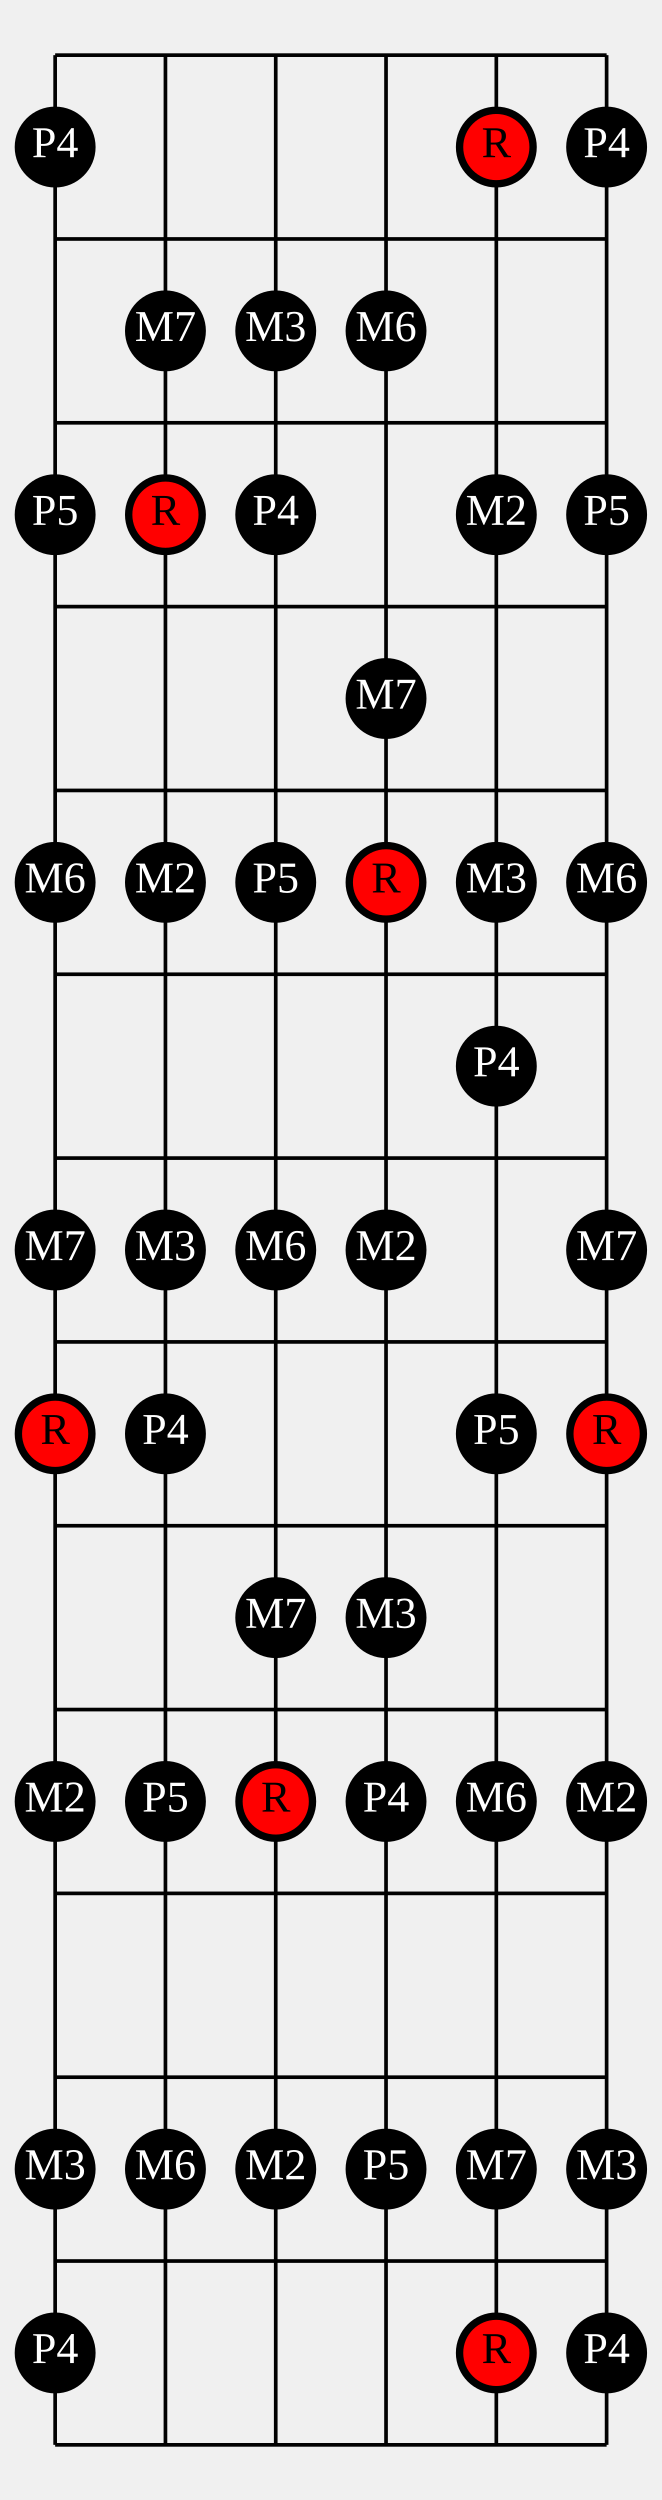
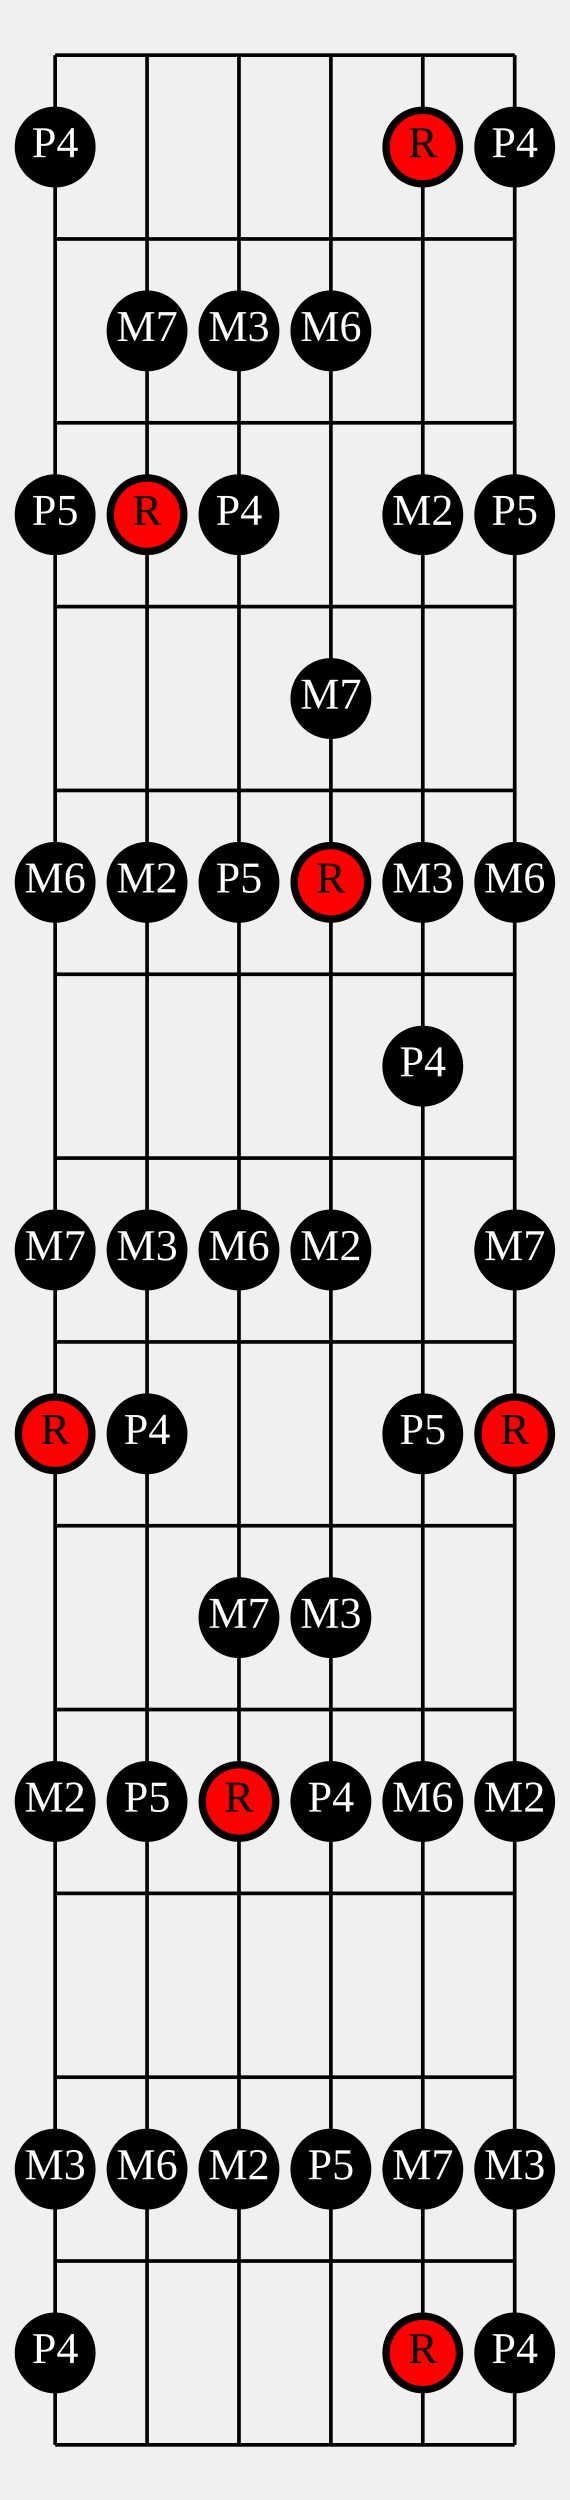
- <svg xmlns="http://www.w3.org/2000/svg" width="180.0" height="680" viewBox="0 0 180.0 680">
+ <svg xmlns="http://www.w3.org/2000/svg" width="155" height="680" viewBox="0 0 155 680">
  <defs>
</defs>
-   <path d="M15.0,15 L15.0,665" stroke="black" />
-   <path d="M45.0,15 L45.0,665" stroke="black" />
-   <path d="M75.0,15 L75.0,665" stroke="black" />
-   <path d="M105.0,15 L105.0,665" stroke="black" />
-   <path d="M135.0,15 L135.0,665" stroke="black" />
-   <path d="M165.0,15 L165.0,665" stroke="black" />
-   <path d="M15.0,15 L165.0,15" stroke="black" />
-   <path d="M15.0,65 L165.0,65" stroke="black" />
-   <path d="M15.0,115 L165.0,115" stroke="black" />
-   <path d="M15.0,165 L165.0,165" stroke="black" />
-   <path d="M15.0,215 L165.0,215" stroke="black" />
-   <path d="M15.0,265 L165.0,265" stroke="black" />
-   <path d="M15.0,315 L165.0,315" stroke="black" />
-   <path d="M15.0,365 L165.0,365" stroke="black" />
-   <path d="M15.0,415 L165.0,415" stroke="black" />
-   <path d="M15.0,465 L165.0,465" stroke="black" />
-   <path d="M15.0,515 L165.0,515" stroke="black" />
-   <path d="M15.0,565 L165.0,565" stroke="black" />
-   <path d="M15.0,615 L165.0,615" stroke="black" />
-   <path d="M15.0,665 L165.0,665" stroke="black" />
-   <circle cx="15.0" cy="40.0" r="10" fill="black" stroke-width="2" stroke="black" />
-   <text x="15.0" y="40.0" font-size="12" fill="white" text-anchor="middle" dominant-baseline="middle">P4</text>
-   <circle cx="135.0" cy="40.0" r="10" fill="red" stroke-width="2" stroke="black" />
-   <text x="135.0" y="40.0" font-size="12" fill="black" text-anchor="middle" dominant-baseline="middle">R</text>
-   <circle cx="165.0" cy="40.0" r="10" fill="black" stroke-width="2" stroke="black" />
-   <text x="165.0" y="40.0" font-size="12" fill="white" text-anchor="middle" dominant-baseline="middle">P4</text>
-   <circle cx="45.0" cy="90.0" r="10" fill="black" stroke-width="2" stroke="black" />
-   <text x="45.0" y="90.0" font-size="12" fill="white" text-anchor="middle" dominant-baseline="middle">M7</text>
-   <circle cx="75.0" cy="90.0" r="10" fill="black" stroke-width="2" stroke="black" />
-   <text x="75.0" y="90.0" font-size="12" fill="white" text-anchor="middle" dominant-baseline="middle">M3</text>
-   <circle cx="105.0" cy="90.0" r="10" fill="black" stroke-width="2" stroke="black" />
-   <text x="105.0" y="90.0" font-size="12" fill="white" text-anchor="middle" dominant-baseline="middle">M6</text>
-   <circle cx="15.0" cy="140.0" r="10" fill="black" stroke-width="2" stroke="black" />
-   <text x="15.0" y="140.0" font-size="12" fill="white" text-anchor="middle" dominant-baseline="middle">P5</text>
-   <circle cx="45.0" cy="140.0" r="10" fill="red" stroke-width="2" stroke="black" />
-   <text x="45.0" y="140.0" font-size="12" fill="black" text-anchor="middle" dominant-baseline="middle">R</text>
-   <circle cx="75.0" cy="140.0" r="10" fill="black" stroke-width="2" stroke="black" />
-   <text x="75.0" y="140.0" font-size="12" fill="white" text-anchor="middle" dominant-baseline="middle">P4</text>
-   <circle cx="135.0" cy="140.0" r="10" fill="black" stroke-width="2" stroke="black" />
-   <text x="135.0" y="140.0" font-size="12" fill="white" text-anchor="middle" dominant-baseline="middle">M2</text>
-   <circle cx="165.0" cy="140.0" r="10" fill="black" stroke-width="2" stroke="black" />
-   <text x="165.0" y="140.0" font-size="12" fill="white" text-anchor="middle" dominant-baseline="middle">P5</text>
-   <circle cx="105.0" cy="190.0" r="10" fill="black" stroke-width="2" stroke="black" />
-   <text x="105.0" y="190.0" font-size="12" fill="white" text-anchor="middle" dominant-baseline="middle">M7</text>
-   <circle cx="15.0" cy="240.0" r="10" fill="black" stroke-width="2" stroke="black" />
-   <text x="15.0" y="240.0" font-size="12" fill="white" text-anchor="middle" dominant-baseline="middle">M6</text>
-   <circle cx="45.0" cy="240.0" r="10" fill="black" stroke-width="2" stroke="black" />
-   <text x="45.0" y="240.0" font-size="12" fill="white" text-anchor="middle" dominant-baseline="middle">M2</text>
-   <circle cx="75.0" cy="240.0" r="10" fill="black" stroke-width="2" stroke="black" />
-   <text x="75.0" y="240.0" font-size="12" fill="white" text-anchor="middle" dominant-baseline="middle">P5</text>
-   <circle cx="105.0" cy="240.0" r="10" fill="red" stroke-width="2" stroke="black" />
-   <text x="105.0" y="240.0" font-size="12" fill="black" text-anchor="middle" dominant-baseline="middle">R</text>
-   <circle cx="135.0" cy="240.0" r="10" fill="black" stroke-width="2" stroke="black" />
-   <text x="135.0" y="240.0" font-size="12" fill="white" text-anchor="middle" dominant-baseline="middle">M3</text>
-   <circle cx="165.0" cy="240.0" r="10" fill="black" stroke-width="2" stroke="black" />
-   <text x="165.0" y="240.0" font-size="12" fill="white" text-anchor="middle" dominant-baseline="middle">M6</text>
-   <circle cx="135.0" cy="290.0" r="10" fill="black" stroke-width="2" stroke="black" />
-   <text x="135.0" y="290.0" font-size="12" fill="white" text-anchor="middle" dominant-baseline="middle">P4</text>
-   <circle cx="15.0" cy="340.0" r="10" fill="black" stroke-width="2" stroke="black" />
-   <text x="15.0" y="340.0" font-size="12" fill="white" text-anchor="middle" dominant-baseline="middle">M7</text>
-   <circle cx="45.0" cy="340.0" r="10" fill="black" stroke-width="2" stroke="black" />
-   <text x="45.0" y="340.0" font-size="12" fill="white" text-anchor="middle" dominant-baseline="middle">M3</text>
-   <circle cx="75.0" cy="340.0" r="10" fill="black" stroke-width="2" stroke="black" />
-   <text x="75.0" y="340.0" font-size="12" fill="white" text-anchor="middle" dominant-baseline="middle">M6</text>
-   <circle cx="105.0" cy="340.0" r="10" fill="black" stroke-width="2" stroke="black" />
-   <text x="105.0" y="340.0" font-size="12" fill="white" text-anchor="middle" dominant-baseline="middle">M2</text>
-   <circle cx="165.0" cy="340.0" r="10" fill="black" stroke-width="2" stroke="black" />
-   <text x="165.0" y="340.0" font-size="12" fill="white" text-anchor="middle" dominant-baseline="middle">M7</text>
-   <circle cx="15.0" cy="390.0" r="10" fill="red" stroke-width="2" stroke="black" />
-   <text x="15.0" y="390.0" font-size="12" fill="black" text-anchor="middle" dominant-baseline="middle">R</text>
-   <circle cx="45.0" cy="390.0" r="10" fill="black" stroke-width="2" stroke="black" />
-   <text x="45.0" y="390.0" font-size="12" fill="white" text-anchor="middle" dominant-baseline="middle">P4</text>
-   <circle cx="135.0" cy="390.0" r="10" fill="black" stroke-width="2" stroke="black" />
-   <text x="135.0" y="390.0" font-size="12" fill="white" text-anchor="middle" dominant-baseline="middle">P5</text>
-   <circle cx="165.0" cy="390.0" r="10" fill="red" stroke-width="2" stroke="black" />
-   <text x="165.0" y="390.0" font-size="12" fill="black" text-anchor="middle" dominant-baseline="middle">R</text>
-   <circle cx="75.0" cy="440.0" r="10" fill="black" stroke-width="2" stroke="black" />
-   <text x="75.0" y="440.0" font-size="12" fill="white" text-anchor="middle" dominant-baseline="middle">M7</text>
-   <circle cx="105.0" cy="440.0" r="10" fill="black" stroke-width="2" stroke="black" />
-   <text x="105.0" y="440.0" font-size="12" fill="white" text-anchor="middle" dominant-baseline="middle">M3</text>
-   <circle cx="15.0" cy="490.0" r="10" fill="black" stroke-width="2" stroke="black" />
-   <text x="15.0" y="490.0" font-size="12" fill="white" text-anchor="middle" dominant-baseline="middle">M2</text>
-   <circle cx="45.0" cy="490.0" r="10" fill="black" stroke-width="2" stroke="black" />
-   <text x="45.0" y="490.0" font-size="12" fill="white" text-anchor="middle" dominant-baseline="middle">P5</text>
-   <circle cx="75.0" cy="490.0" r="10" fill="red" stroke-width="2" stroke="black" />
-   <text x="75.0" y="490.0" font-size="12" fill="black" text-anchor="middle" dominant-baseline="middle">R</text>
-   <circle cx="105.0" cy="490.0" r="10" fill="black" stroke-width="2" stroke="black" />
-   <text x="105.0" y="490.0" font-size="12" fill="white" text-anchor="middle" dominant-baseline="middle">P4</text>
-   <circle cx="135.0" cy="490.0" r="10" fill="black" stroke-width="2" stroke="black" />
-   <text x="135.0" y="490.0" font-size="12" fill="white" text-anchor="middle" dominant-baseline="middle">M6</text>
-   <circle cx="165.0" cy="490.0" r="10" fill="black" stroke-width="2" stroke="black" />
-   <text x="165.0" y="490.0" font-size="12" fill="white" text-anchor="middle" dominant-baseline="middle">M2</text>
-   <circle cx="15.0" cy="590.0" r="10" fill="black" stroke-width="2" stroke="black" />
-   <text x="15.0" y="590.0" font-size="12" fill="white" text-anchor="middle" dominant-baseline="middle">M3</text>
-   <circle cx="45.0" cy="590.0" r="10" fill="black" stroke-width="2" stroke="black" />
-   <text x="45.0" y="590.0" font-size="12" fill="white" text-anchor="middle" dominant-baseline="middle">M6</text>
-   <circle cx="75.0" cy="590.0" r="10" fill="black" stroke-width="2" stroke="black" />
-   <text x="75.0" y="590.0" font-size="12" fill="white" text-anchor="middle" dominant-baseline="middle">M2</text>
-   <circle cx="105.0" cy="590.0" r="10" fill="black" stroke-width="2" stroke="black" />
-   <text x="105.0" y="590.0" font-size="12" fill="white" text-anchor="middle" dominant-baseline="middle">P5</text>
-   <circle cx="135.0" cy="590.0" r="10" fill="black" stroke-width="2" stroke="black" />
-   <text x="135.0" y="590.0" font-size="12" fill="white" text-anchor="middle" dominant-baseline="middle">M7</text>
-   <circle cx="165.0" cy="590.0" r="10" fill="black" stroke-width="2" stroke="black" />
-   <text x="165.0" y="590.0" font-size="12" fill="white" text-anchor="middle" dominant-baseline="middle">M3</text>
-   <circle cx="15.0" cy="640.0" r="10" fill="black" stroke-width="2" stroke="black" />
-   <text x="15.0" y="640.0" font-size="12" fill="white" text-anchor="middle" dominant-baseline="middle">P4</text>
-   <circle cx="135.0" cy="640.0" r="10" fill="red" stroke-width="2" stroke="black" />
-   <text x="135.0" y="640.0" font-size="12" fill="black" text-anchor="middle" dominant-baseline="middle">R</text>
-   <circle cx="165.0" cy="640.0" r="10" fill="black" stroke-width="2" stroke="black" />
-   <text x="165.0" y="640.0" font-size="12" fill="white" text-anchor="middle" dominant-baseline="middle">P4</text>
+   <path d="M15,15 L15,665" stroke="black" />
+   <path d="M40,15 L40,665" stroke="black" />
+   <path d="M65,15 L65,665" stroke="black" />
+   <path d="M90,15 L90,665" stroke="black" />
+   <path d="M115,15 L115,665" stroke="black" />
+   <path d="M140,15 L140,665" stroke="black" />
+   <path d="M15,15 L140,15" stroke="black" />
+   <path d="M15,65 L140,65" stroke="black" />
+   <path d="M15,115 L140,115" stroke="black" />
+   <path d="M15,165 L140,165" stroke="black" />
+   <path d="M15,215 L140,215" stroke="black" />
+   <path d="M15,265 L140,265" stroke="black" />
+   <path d="M15,315 L140,315" stroke="black" />
+   <path d="M15,365 L140,365" stroke="black" />
+   <path d="M15,415 L140,415" stroke="black" />
+   <path d="M15,465 L140,465" stroke="black" />
+   <path d="M15,515 L140,515" stroke="black" />
+   <path d="M15,565 L140,565" stroke="black" />
+   <path d="M15,615 L140,615" stroke="black" />
+   <path d="M15,665 L140,665" stroke="black" />
+   <circle cx="15" cy="40.0" r="10" fill="black" stroke-width="2" stroke="black" />
+   <text x="15" y="40.0" font-size="12" fill="white" text-anchor="middle" dominant-baseline="middle">P4</text>
+   <circle cx="115" cy="40.0" r="10" fill="red" stroke-width="2" stroke="black" />
+   <text x="115" y="40.0" font-size="12" fill="black" text-anchor="middle" dominant-baseline="middle">R</text>
+   <circle cx="140" cy="40.0" r="10" fill="black" stroke-width="2" stroke="black" />
+   <text x="140" y="40.0" font-size="12" fill="white" text-anchor="middle" dominant-baseline="middle">P4</text>
+   <circle cx="40" cy="90.0" r="10" fill="black" stroke-width="2" stroke="black" />
+   <text x="40" y="90.0" font-size="12" fill="white" text-anchor="middle" dominant-baseline="middle">M7</text>
+   <circle cx="65" cy="90.0" r="10" fill="black" stroke-width="2" stroke="black" />
+   <text x="65" y="90.0" font-size="12" fill="white" text-anchor="middle" dominant-baseline="middle">M3</text>
+   <circle cx="90" cy="90.0" r="10" fill="black" stroke-width="2" stroke="black" />
+   <text x="90" y="90.0" font-size="12" fill="white" text-anchor="middle" dominant-baseline="middle">M6</text>
+   <circle cx="15" cy="140.0" r="10" fill="black" stroke-width="2" stroke="black" />
+   <text x="15" y="140.0" font-size="12" fill="white" text-anchor="middle" dominant-baseline="middle">P5</text>
+   <circle cx="40" cy="140.0" r="10" fill="red" stroke-width="2" stroke="black" />
+   <text x="40" y="140.0" font-size="12" fill="black" text-anchor="middle" dominant-baseline="middle">R</text>
+   <circle cx="65" cy="140.0" r="10" fill="black" stroke-width="2" stroke="black" />
+   <text x="65" y="140.0" font-size="12" fill="white" text-anchor="middle" dominant-baseline="middle">P4</text>
+   <circle cx="115" cy="140.0" r="10" fill="black" stroke-width="2" stroke="black" />
+   <text x="115" y="140.0" font-size="12" fill="white" text-anchor="middle" dominant-baseline="middle">M2</text>
+   <circle cx="140" cy="140.0" r="10" fill="black" stroke-width="2" stroke="black" />
+   <text x="140" y="140.0" font-size="12" fill="white" text-anchor="middle" dominant-baseline="middle">P5</text>
+   <circle cx="90" cy="190.0" r="10" fill="black" stroke-width="2" stroke="black" />
+   <text x="90" y="190.0" font-size="12" fill="white" text-anchor="middle" dominant-baseline="middle">M7</text>
+   <circle cx="15" cy="240.0" r="10" fill="black" stroke-width="2" stroke="black" />
+   <text x="15" y="240.0" font-size="12" fill="white" text-anchor="middle" dominant-baseline="middle">M6</text>
+   <circle cx="40" cy="240.0" r="10" fill="black" stroke-width="2" stroke="black" />
+   <text x="40" y="240.0" font-size="12" fill="white" text-anchor="middle" dominant-baseline="middle">M2</text>
+   <circle cx="65" cy="240.0" r="10" fill="black" stroke-width="2" stroke="black" />
+   <text x="65" y="240.0" font-size="12" fill="white" text-anchor="middle" dominant-baseline="middle">P5</text>
+   <circle cx="90" cy="240.0" r="10" fill="red" stroke-width="2" stroke="black" />
+   <text x="90" y="240.0" font-size="12" fill="black" text-anchor="middle" dominant-baseline="middle">R</text>
+   <circle cx="115" cy="240.0" r="10" fill="black" stroke-width="2" stroke="black" />
+   <text x="115" y="240.0" font-size="12" fill="white" text-anchor="middle" dominant-baseline="middle">M3</text>
+   <circle cx="140" cy="240.0" r="10" fill="black" stroke-width="2" stroke="black" />
+   <text x="140" y="240.0" font-size="12" fill="white" text-anchor="middle" dominant-baseline="middle">M6</text>
+   <circle cx="115" cy="290.0" r="10" fill="black" stroke-width="2" stroke="black" />
+   <text x="115" y="290.0" font-size="12" fill="white" text-anchor="middle" dominant-baseline="middle">P4</text>
+   <circle cx="15" cy="340.0" r="10" fill="black" stroke-width="2" stroke="black" />
+   <text x="15" y="340.0" font-size="12" fill="white" text-anchor="middle" dominant-baseline="middle">M7</text>
+   <circle cx="40" cy="340.0" r="10" fill="black" stroke-width="2" stroke="black" />
+   <text x="40" y="340.0" font-size="12" fill="white" text-anchor="middle" dominant-baseline="middle">M3</text>
+   <circle cx="65" cy="340.0" r="10" fill="black" stroke-width="2" stroke="black" />
+   <text x="65" y="340.0" font-size="12" fill="white" text-anchor="middle" dominant-baseline="middle">M6</text>
+   <circle cx="90" cy="340.0" r="10" fill="black" stroke-width="2" stroke="black" />
+   <text x="90" y="340.0" font-size="12" fill="white" text-anchor="middle" dominant-baseline="middle">M2</text>
+   <circle cx="140" cy="340.0" r="10" fill="black" stroke-width="2" stroke="black" />
+   <text x="140" y="340.0" font-size="12" fill="white" text-anchor="middle" dominant-baseline="middle">M7</text>
+   <circle cx="15" cy="390.0" r="10" fill="red" stroke-width="2" stroke="black" />
+   <text x="15" y="390.0" font-size="12" fill="black" text-anchor="middle" dominant-baseline="middle">R</text>
+   <circle cx="40" cy="390.0" r="10" fill="black" stroke-width="2" stroke="black" />
+   <text x="40" y="390.0" font-size="12" fill="white" text-anchor="middle" dominant-baseline="middle">P4</text>
+   <circle cx="115" cy="390.0" r="10" fill="black" stroke-width="2" stroke="black" />
+   <text x="115" y="390.0" font-size="12" fill="white" text-anchor="middle" dominant-baseline="middle">P5</text>
+   <circle cx="140" cy="390.0" r="10" fill="red" stroke-width="2" stroke="black" />
+   <text x="140" y="390.0" font-size="12" fill="black" text-anchor="middle" dominant-baseline="middle">R</text>
+   <circle cx="65" cy="440.0" r="10" fill="black" stroke-width="2" stroke="black" />
+   <text x="65" y="440.0" font-size="12" fill="white" text-anchor="middle" dominant-baseline="middle">M7</text>
+   <circle cx="90" cy="440.0" r="10" fill="black" stroke-width="2" stroke="black" />
+   <text x="90" y="440.0" font-size="12" fill="white" text-anchor="middle" dominant-baseline="middle">M3</text>
+   <circle cx="15" cy="490.0" r="10" fill="black" stroke-width="2" stroke="black" />
+   <text x="15" y="490.0" font-size="12" fill="white" text-anchor="middle" dominant-baseline="middle">M2</text>
+   <circle cx="40" cy="490.0" r="10" fill="black" stroke-width="2" stroke="black" />
+   <text x="40" y="490.0" font-size="12" fill="white" text-anchor="middle" dominant-baseline="middle">P5</text>
+   <circle cx="65" cy="490.0" r="10" fill="red" stroke-width="2" stroke="black" />
+   <text x="65" y="490.0" font-size="12" fill="black" text-anchor="middle" dominant-baseline="middle">R</text>
+   <circle cx="90" cy="490.0" r="10" fill="black" stroke-width="2" stroke="black" />
+   <text x="90" y="490.0" font-size="12" fill="white" text-anchor="middle" dominant-baseline="middle">P4</text>
+   <circle cx="115" cy="490.0" r="10" fill="black" stroke-width="2" stroke="black" />
+   <text x="115" y="490.0" font-size="12" fill="white" text-anchor="middle" dominant-baseline="middle">M6</text>
+   <circle cx="140" cy="490.0" r="10" fill="black" stroke-width="2" stroke="black" />
+   <text x="140" y="490.0" font-size="12" fill="white" text-anchor="middle" dominant-baseline="middle">M2</text>
+   <circle cx="15" cy="590.0" r="10" fill="black" stroke-width="2" stroke="black" />
+   <text x="15" y="590.0" font-size="12" fill="white" text-anchor="middle" dominant-baseline="middle">M3</text>
+   <circle cx="40" cy="590.0" r="10" fill="black" stroke-width="2" stroke="black" />
+   <text x="40" y="590.0" font-size="12" fill="white" text-anchor="middle" dominant-baseline="middle">M6</text>
+   <circle cx="65" cy="590.0" r="10" fill="black" stroke-width="2" stroke="black" />
+   <text x="65" y="590.0" font-size="12" fill="white" text-anchor="middle" dominant-baseline="middle">M2</text>
+   <circle cx="90" cy="590.0" r="10" fill="black" stroke-width="2" stroke="black" />
+   <text x="90" y="590.0" font-size="12" fill="white" text-anchor="middle" dominant-baseline="middle">P5</text>
+   <circle cx="115" cy="590.0" r="10" fill="black" stroke-width="2" stroke="black" />
+   <text x="115" y="590.0" font-size="12" fill="white" text-anchor="middle" dominant-baseline="middle">M7</text>
+   <circle cx="140" cy="590.0" r="10" fill="black" stroke-width="2" stroke="black" />
+   <text x="140" y="590.0" font-size="12" fill="white" text-anchor="middle" dominant-baseline="middle">M3</text>
+   <circle cx="15" cy="640.0" r="10" fill="black" stroke-width="2" stroke="black" />
+   <text x="15" y="640.0" font-size="12" fill="white" text-anchor="middle" dominant-baseline="middle">P4</text>
+   <circle cx="115" cy="640.0" r="10" fill="red" stroke-width="2" stroke="black" />
+   <text x="115" y="640.0" font-size="12" fill="black" text-anchor="middle" dominant-baseline="middle">R</text>
+   <circle cx="140" cy="640.0" r="10" fill="black" stroke-width="2" stroke="black" />
+   <text x="140" y="640.0" font-size="12" fill="white" text-anchor="middle" dominant-baseline="middle">P4</text>
</svg>
